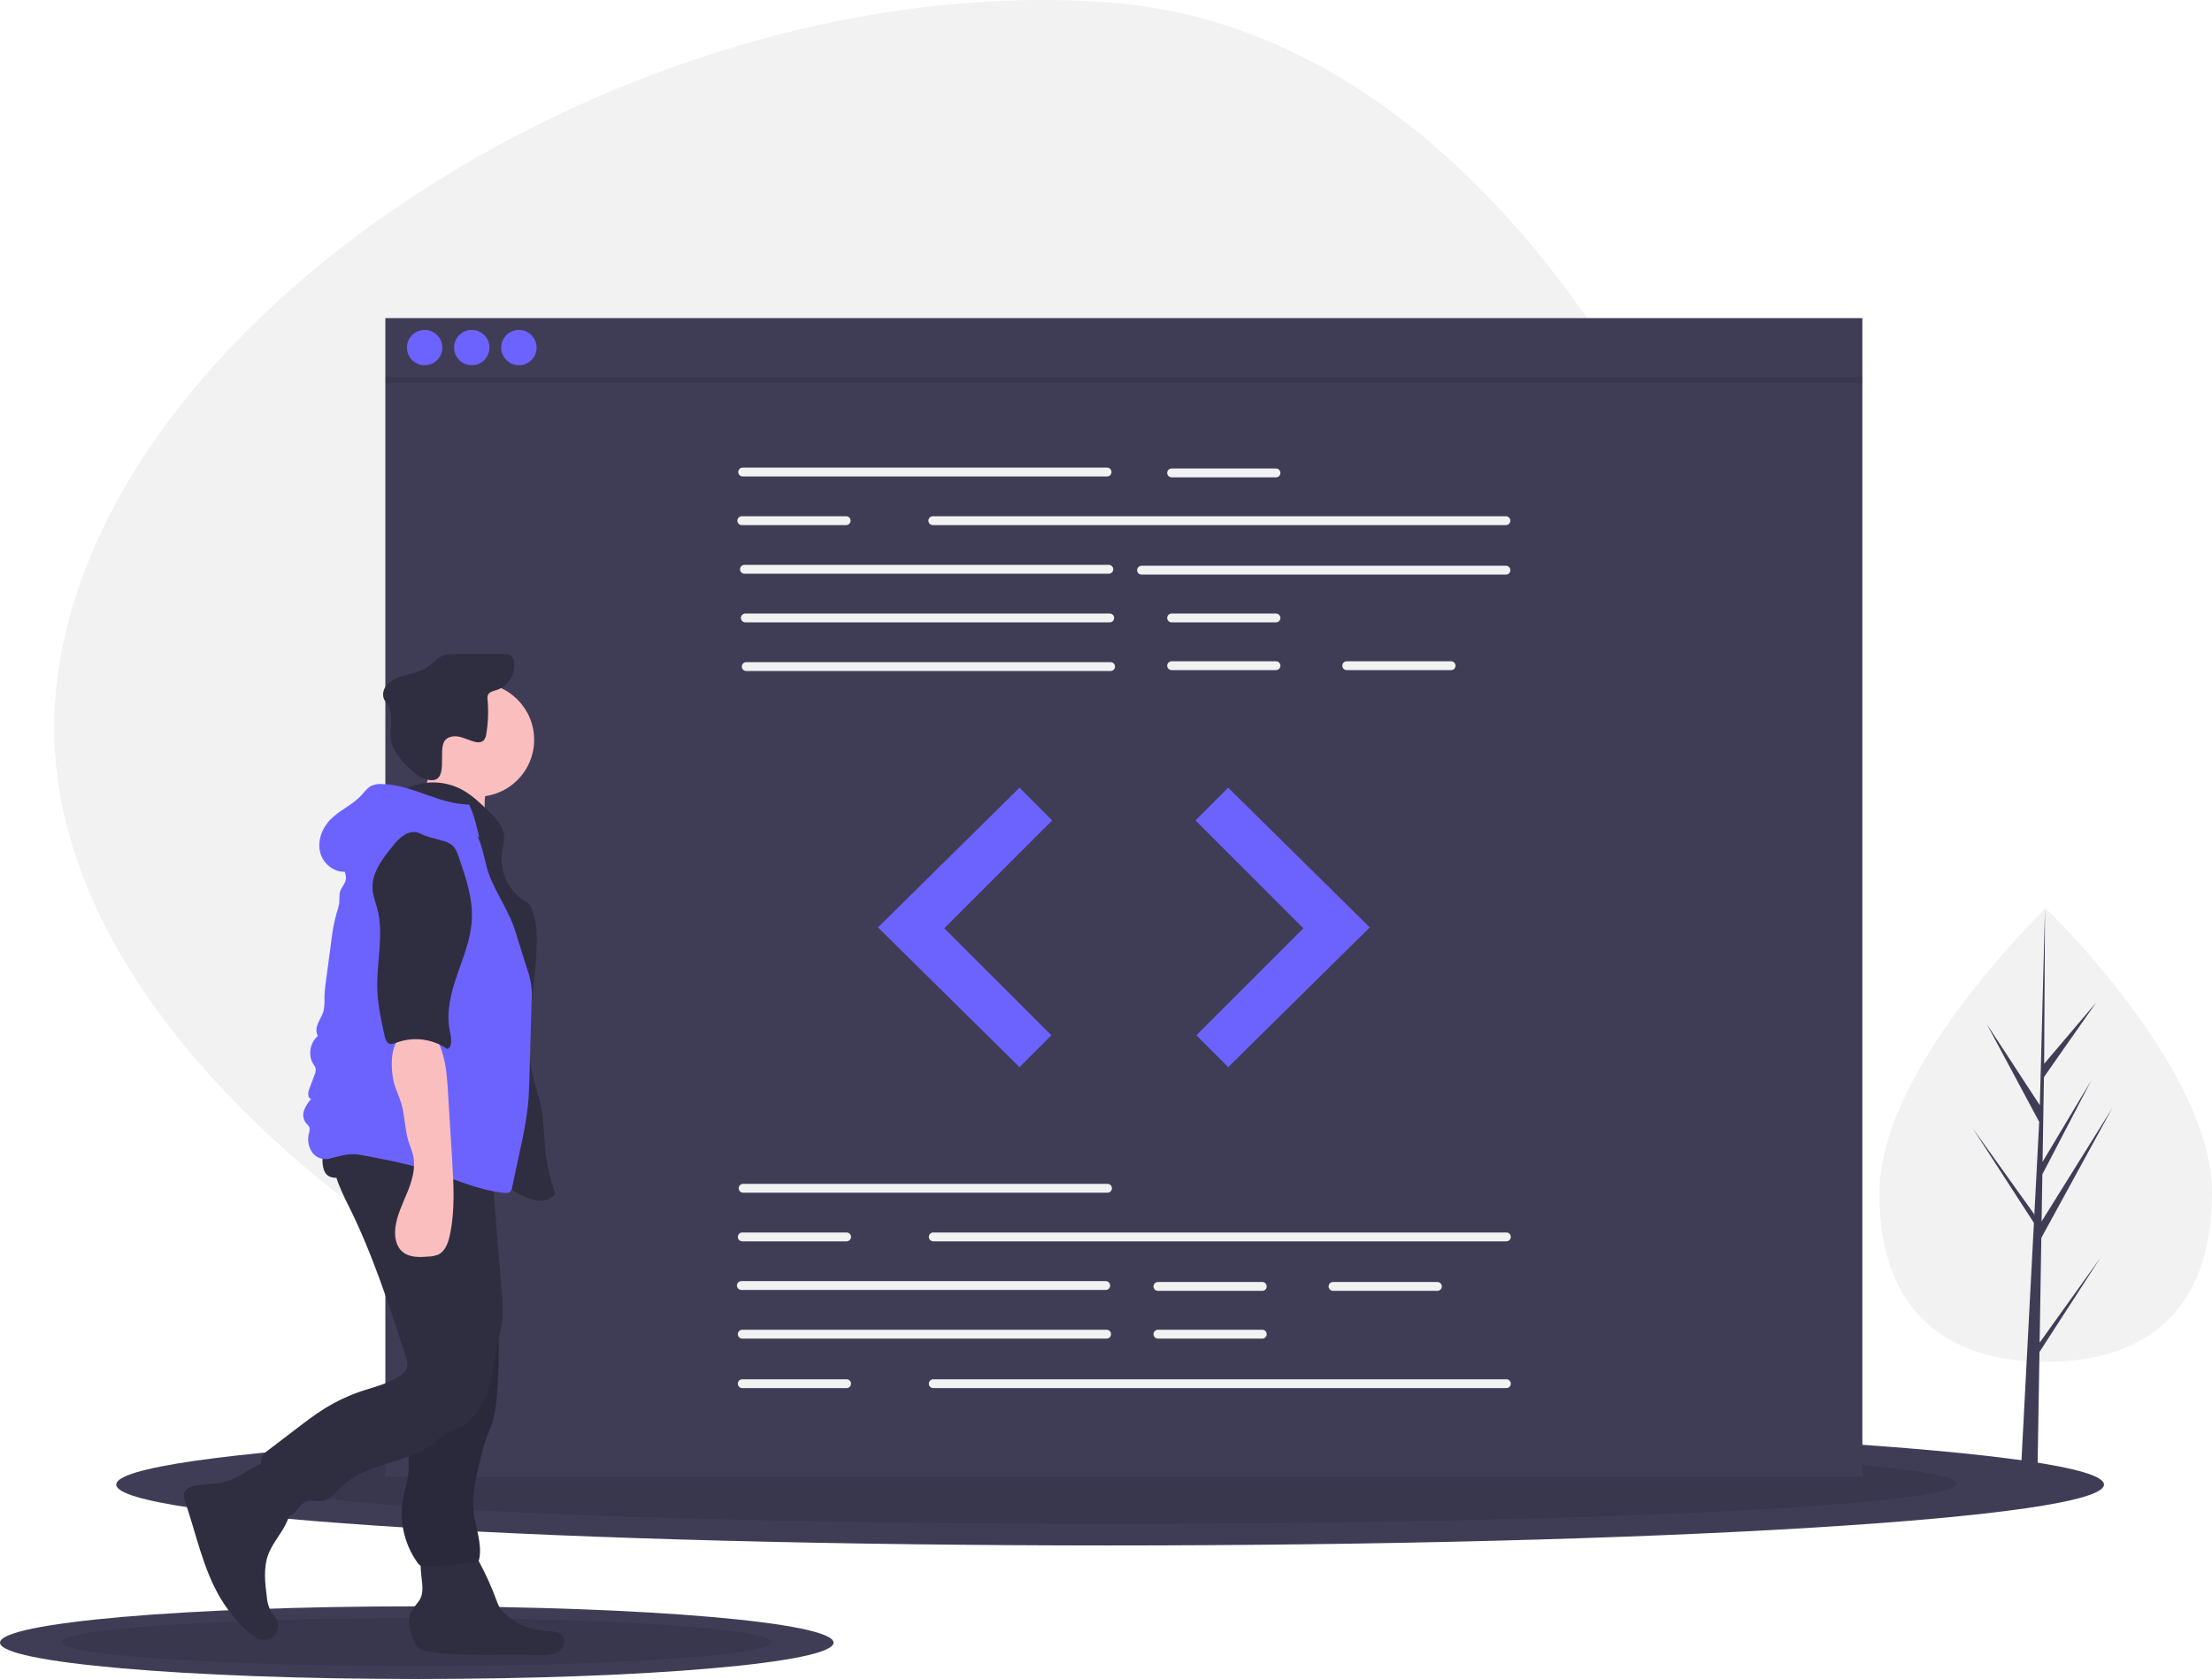
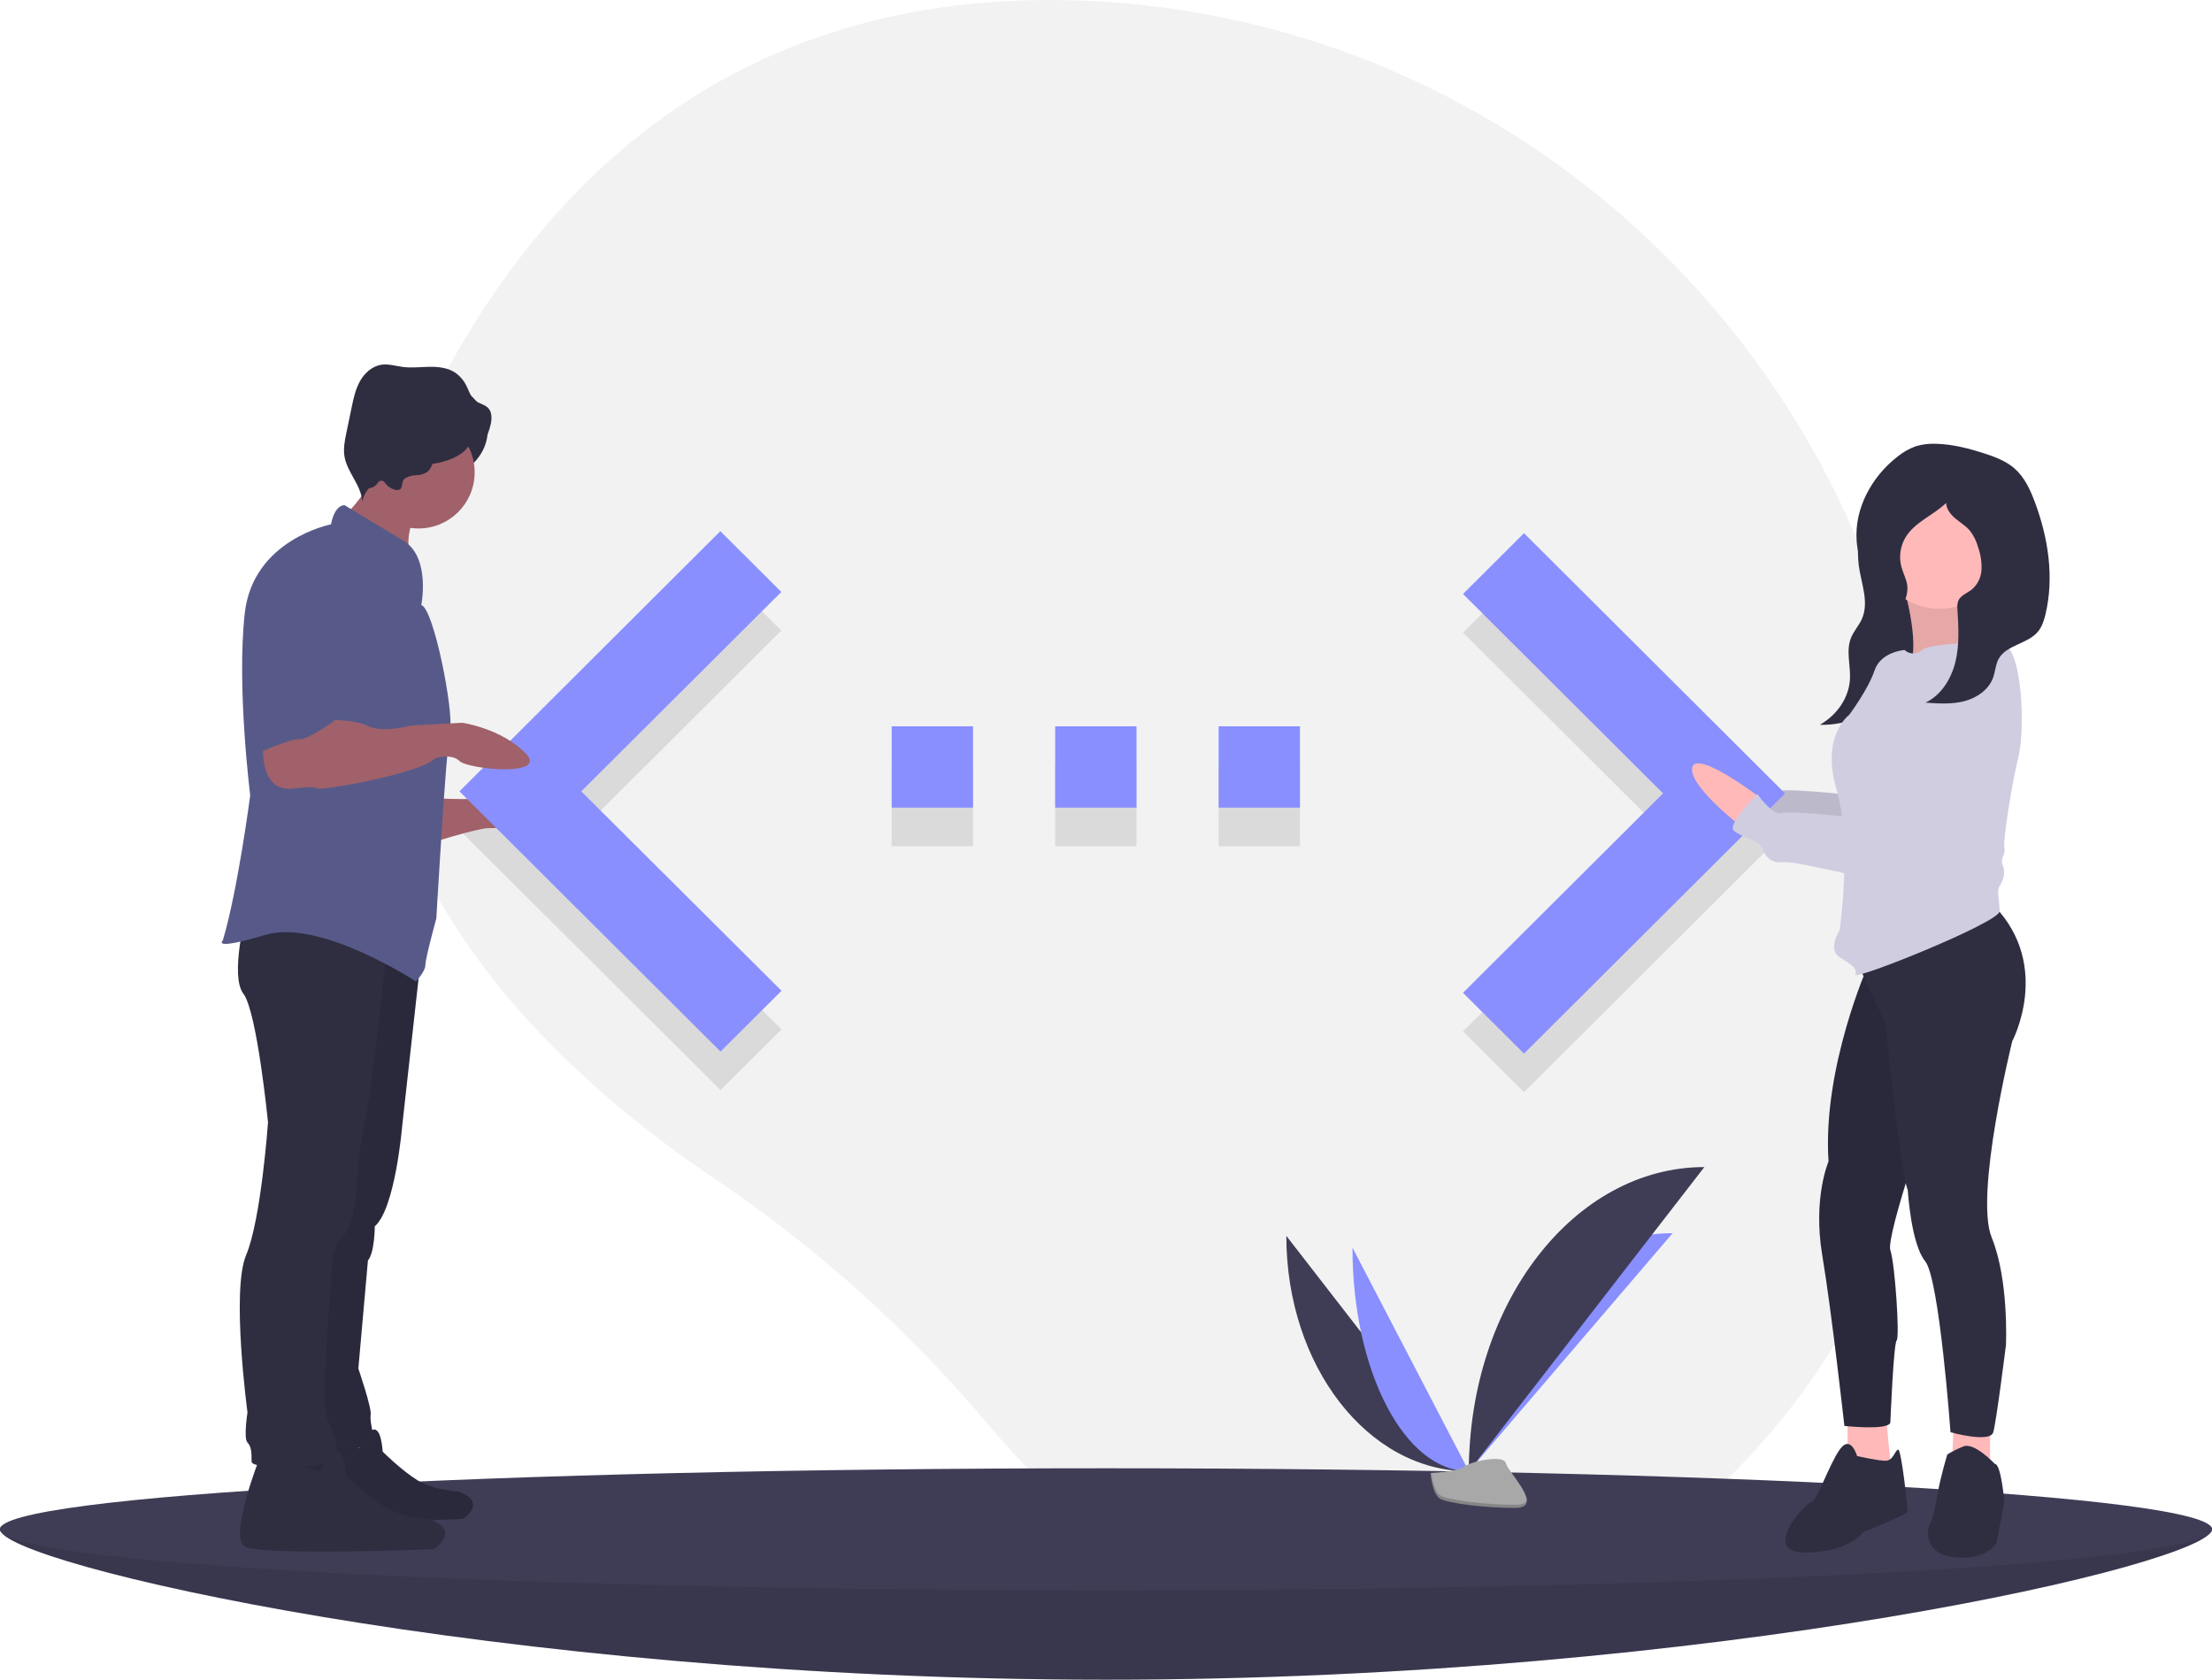
- <svg xmlns="http://www.w3.org/2000/svg" id="a594ac37-6d44-4297-8862-1cbd9c01c0b7" data-name="Layer 1" width="1126.194" height="855" viewBox="0 0 1126.194 855">
-   <path d="M581.768,778.438C339.369,759.991,50.297,572.172,65.014,378.781S359.7,5.358,602.099,23.805,984.031,403.667,969.314,597.058,824.166,796.885,581.768,778.438Z" transform="translate(-36.90323 -22.5)" fill="#f2f2f2" />
-   <ellipse cx="565.194" cy="756" rx="506" ry="31" fill="#3f3d56" />
-   <ellipse cx="565.194" cy="755.5" rx="431" ry="20.5" opacity="0.1" />
-   <ellipse cx="212.194" cy="836.5" rx="212.194" ry="18.5" fill="#3f3d56" />
-   <ellipse cx="212.194" cy="836.202" rx="180.742" ry="12.234" opacity="0.1" />
-   <rect x="196.194" y="162" width="752" height="590" fill="#3f3d56" />
-   <path d="M600.541,265.129H415.024a2.251,2.251,0,1,1,0-4.503H600.541a2.251,2.251,0,0,1,0,4.503Z" transform="translate(-36.90323 -22.5)" fill="#f2f2f2" />
-   <path d="M803.62,289.895H511.835a2.251,2.251,0,0,1,0-4.503H803.62a2.251,2.251,0,1,1,0,4.503Z" transform="translate(-36.90323 -22.5)" fill="#f2f2f2" />
-   <path d="M601.442,314.661H415.924a2.251,2.251,0,1,1,0-4.503H601.442a2.251,2.251,0,1,1,0,4.503Z" transform="translate(-36.90323 -22.5)" fill="#f2f2f2" />
-   <path d="M803.62,315.111H618.102a2.251,2.251,0,0,1,0-4.503H803.62a2.251,2.251,0,1,1,0,4.503Z" transform="translate(-36.90323 -22.5)" fill="#f2f2f2" />
-   <path d="M601.892,339.426H416.374a2.251,2.251,0,0,1,0-4.503H601.892a2.251,2.251,0,1,1,0,4.503Z" transform="translate(-36.90323 -22.5)" fill="#f2f2f2" />
-   <path d="M602.342,364.192H416.825a2.251,2.251,0,0,1,0-4.503H602.342a2.251,2.251,0,1,1,0,4.503Z" transform="translate(-36.90323 -22.5)" fill="#f2f2f2" />
-   <path d="M686.546,265.579H633.412a2.251,2.251,0,0,1,0-4.503h53.134a2.251,2.251,0,1,1,0,4.503Z" transform="translate(-36.90323 -22.5)" fill="#f2f2f2" />
-   <path d="M686.546,339.426H633.412a2.251,2.251,0,0,1,0-4.503h53.134a2.251,2.251,0,1,1,0,4.503Z" transform="translate(-36.90323 -22.5)" fill="#f2f2f2" />
-   <path d="M686.546,363.742H633.412a2.251,2.251,0,1,1,0-4.503h53.134a2.251,2.251,0,1,1,0,4.503Z" transform="translate(-36.90323 -22.5)" fill="#f2f2f2" />
-   <path d="M775.702,363.742H722.569a2.251,2.251,0,0,1,0-4.503h53.134a2.251,2.251,0,1,1,0,4.503Z" transform="translate(-36.90323 -22.5)" fill="#f2f2f2" />
-   <path d="M467.707,289.895H414.573a2.251,2.251,0,0,1,0-4.503h53.134a2.251,2.251,0,0,1,0,4.503Z" transform="translate(-36.90323 -22.5)" fill="#f2f2f2" />
-   <path d="M600.766,629.861H415.249a2.251,2.251,0,0,1,0-4.503H600.766a2.251,2.251,0,0,1,0,4.503Z" transform="translate(-36.90323 -22.5)" fill="#f2f2f2" />
-   <path d="M599.866,679.392H414.348a2.251,2.251,0,1,1,0-4.503H599.866a2.251,2.251,0,0,1,0,4.503Z" transform="translate(-36.90323 -22.5)" fill="#f2f2f2" />
-   <path d="M600.316,704.158H414.798a2.251,2.251,0,1,1,0-4.503H600.316a2.251,2.251,0,1,1,0,4.503Z" transform="translate(-36.90323 -22.5)" fill="#f2f2f2" />
-   <path d="M679.566,679.842H626.433a2.251,2.251,0,0,1,0-4.503h53.134a2.251,2.251,0,0,1,0,4.503Z" transform="translate(-36.90323 -22.5)" fill="#f2f2f2" />
-   <path d="M679.566,704.158H626.433a2.251,2.251,0,0,1,0-4.503h53.134a2.251,2.251,0,1,1,0,4.503Z" transform="translate(-36.90323 -22.5)" fill="#f2f2f2" />
-   <path d="M768.723,679.842H715.589a2.251,2.251,0,1,1,0-4.503h53.134a2.251,2.251,0,0,1,0,4.503Z" transform="translate(-36.90323 -22.5)" fill="#f2f2f2" />
-   <path d="M803.845,654.626H512.06a2.251,2.251,0,0,1,0-4.503H803.845a2.251,2.251,0,0,1,0,4.503Z" transform="translate(-36.90323 -22.5)" fill="#f2f2f2" />
-   <path d="M467.932,654.626H414.798a2.251,2.251,0,0,1,0-4.503H467.932a2.251,2.251,0,0,1,0,4.503Z" transform="translate(-36.90323 -22.5)" fill="#f2f2f2" />
-   <path d="M803.845,729.374H512.06a2.251,2.251,0,1,1,0-4.503H803.845a2.251,2.251,0,0,1,0,4.503Z" transform="translate(-36.90323 -22.5)" fill="#f2f2f2" />
-   <path d="M467.932,729.374H414.798a2.251,2.251,0,1,1,0-4.503H467.932a2.251,2.251,0,1,1,0,4.503Z" transform="translate(-36.90323 -22.5)" fill="#f2f2f2" />
-   <polygon points="519.06 401.13 447.014 472.275 519.06 543.42 535.27 527.21 480.786 472.725 535.72 417.79 519.06 401.13" fill="#6c63ff" />
-   <polygon points="625.327 401.13 697.373 472.275 625.327 543.42 609.117 527.21 663.602 472.725 608.667 417.79 625.327 401.13" fill="#6c63ff" />
-   <circle cx="216.194" cy="177" r="9" fill="#6c63ff" />
-   <circle cx="240.194" cy="177" r="9" fill="#6c63ff" />
-   <circle cx="264.194" cy="177" r="9" fill="#6c63ff" />
-   <rect x="196.194" y="192" width="752" height="3" opacity="0.1" />
-   <path d="M1163.097,629.954c0,63.771-37.911,86.038-84.676,86.038s-84.676-22.266-84.676-86.038,84.676-144.898,84.676-144.898S1163.097,566.182,1163.097,629.954Z" transform="translate(-36.90323 -22.5)" fill="#f2f2f2" />
-   <polygon points="1038.433 683.736 1039.3 630.365 1075.391 564.338 1039.436 621.993 1039.826 597.995 1064.699 550.226 1039.929 591.645 1039.929 591.645 1040.63 548.484 1067.265 510.453 1040.74 541.697 1041.178 462.556 1038.425 567.325 1038.651 563.003 1011.571 521.552 1038.217 571.3 1035.694 619.503 1035.619 618.223 1004.4 574.602 1035.524 622.743 1035.209 628.771 1035.152 628.862 1035.178 629.357 1028.776 751.653 1037.329 751.653 1038.355 688.485 1069.404 640.461 1038.433 683.736" fill="#3f3d56" />
-   <path d="M159.525,773.591a43.126,43.126,0,0,1-8.178,3.503c-5.079,1.387-10.507.878-15.637,2.063-2.1.485-4.386,1.499-5.054,3.549-.49,1.503.043,3.127.553,4.623,5.669,16.62,9.085,34.266,18.125,49.321a74.641,74.641,0,0,0,13.993,16.988c2.055,1.852,4.384,3.664,7.135,3.955a7.248,7.248,0,0,0,7.371-10.182c-.811-1.801-2.317-3.196-3.289-4.916a18.757,18.757,0,0,1-1.819-6.991c-.893-7.108-1.754-14.538.709-21.265,1.652-4.512,4.682-8.359,7.206-12.447s4.622-8.772,4.06-13.544c-.383-3.257-1.972-6.237-3.65-9.054-1.681-2.823-5.005-10.408-8.383-11.35C169.16,766.864,162.583,772.024,159.525,773.591Z" transform="translate(-36.90323 -22.5)" fill="#2f2e41" />
-   <path d="M251.96,831a14.019,14.019,0,0,1-.663,4.745c-1.058,2.793-3.681,4.706-5.036,7.367-1.885,3.701-1.031,8.174.218,12.135.783,2.483,1.81,5.067,3.912,6.603a12.893,12.893,0,0,0,5.954,1.907c18.036,2.496,36.358,1.064,54.559,1.587,3.317.095,6.829.211,9.725-1.41s4.686-5.697,2.717-8.368c-1.769-2.399-5.265-2.376-8.242-2.518a33.912,33.912,0,0,1-20.913-8.615,15.112,15.112,0,0,1-2.933-3.377,20.753,20.753,0,0,1-1.534-3.518,156.799,156.799,0,0,0-9.084-20.119c-.979-1.815-2.087-3.705-3.906-4.676a10.323,10.323,0,0,0-4.239-.926c-4.536-.294-16.283-1.838-19.791,1.69C249.461,816.768,252.032,826.86,251.96,831Z" transform="translate(-36.90323 -22.5)" fill="#2f2e41" />
-   <circle cx="242.971" cy="376.72" r="28.975" fill="#fbbebe" />
-   <path d="M253.709,423.146c-1.723,4.614-4.647,8.947-8.9,11.43l40.075,8.175a42.453,42.453,0,0,1-.562-17.869,10.3,10.3,0,0,0,.24-4.409c-.754-2.907-4.026-4.307-6.955-4.974-7.314-1.667-13.782-2.561-20.579-5.792C254.95,413.263,255.241,419.045,253.709,423.146Z" transform="translate(-36.90323 -22.5)" fill="#fbbebe" />
-   <path d="M244.474,423.727a31.338,31.338,0,0,1,27.313.714c5.138,2.707,9.392,6.794,13.572,10.826,3.853,3.717,7.962,7.972,8.236,13.319.132,2.59-.676,5.123-1.084,7.684a25.766,25.766,0,0,0,13.78,26.469c3.184,5.303,3.841,11.729,3.889,17.914.185,23.436-7.209,47.161-1.93,69.995,1.239,5.361,3.162,10.554,4.232,15.951,1.387,6.991,1.318,14.18,2.044,21.27a95.266,95.266,0,0,0,5.113,22.495c-1.744,2.774-5.374,3.837-8.642,3.613s-6.325-1.643-9.242-3.136c-14.123-7.227-27.059-16.757-41.687-22.9-9.678-4.064-19.987-6.595-29.376-11.288s-18.12-12.142-20.99-22.238c-1.241-4.365-1.318-8.965-1.385-13.503-.285-19.114-.55-38.436,3.61-57.094,3.669-16.454,10.741-32.194,12.284-48.981.502-5.464.513-11.314,3.566-15.873C232.091,432.52,241.409,430.851,244.474,423.727Z" transform="translate(-36.90323 -22.5)" fill="#2f2e41" />
-   <path d="M263.395,399.629c1.707-2.227,5-2.531,7.728-1.872s5.243,2.064,7.997,2.599a4.675,4.675,0,0,0,3.743-.526,5.444,5.444,0,0,0,1.615-3.57,68.163,68.163,0,0,0,.671-17.38,5.147,5.147,0,0,1,.159-2.437c.682-1.643,2.763-2.035,4.462-2.562a13.316,13.316,0,0,0,9.013-13.633,5.421,5.421,0,0,0-1.657-3.741c-1.175-.958-2.82-1.016-4.336-1.029q-11.683-.094-23.367.006c-2.883.025-5.91.096-8.409,1.533-1.848,1.063-3.222,2.773-4.88,4.112-4.326,3.491-10.178,4.201-15.441,5.991a15.308,15.308,0,0,0-6.768,4.036c-1.75,2-2.592,4.973-1.493,7.393a26.252,26.252,0,0,0,1.887,2.904c3.105,4.964,1.038,11.403,1.501,17.24.579,7.288,11.365,19.112,18.679,20.836C266.308,422.311,259.486,404.414,263.395,399.629Z" transform="translate(-36.90323 -22.5)" fill="#2f2e41" />
-   <path d="M247.037,719.183c.745,5.322,1.701,10.662,1.445,16.029-.357,7.494-3.059,14.714-3.559,22.199-.373,5.591.49,11.242-.287,16.791-.497,3.553-1.656,6.978-2.373,10.494a43.395,43.395,0,0,0,6.973,33.265,5.448,5.448,0,0,0,2.023,1.961,5.714,5.714,0,0,0,2.508.332,179.947,179.947,0,0,0,25.17-2.287,2.414,2.414,0,0,0,1.616-.713,2.266,2.266,0,0,0,.351-.954c1.544-7.936-1.977-15.893-2.872-23.928-.956-8.58,1.103-17.177,3.146-25.565a113.548,113.548,0,0,1,3.467-12.228c.988-2.697,2.181-5.321,3.037-8.063a61.46,61.46,0,0,0,2.202-13.203q.892-10.575.945-21.199a88.958,88.958,0,0,0-1.665-20.01c-1.878-8.338-5.724-16.081-9.536-23.73a15.029,15.029,0,0,0-5.618,2.67,125.38,125.38,0,0,1-15.35,8.481c-3.567,1.657-10.522,2.833-12.786,6.286-2.232,3.405-.792,10.351-.621,14.106Q245.694,709.584,247.037,719.183Z" transform="translate(-36.90323 -22.5)" fill="#2f2e41" />
-   <path d="M247.037,719.183c.745,5.322,1.701,10.662,1.445,16.029-.357,7.494-3.059,14.714-3.559,22.199-.373,5.591.49,11.242-.287,16.791-.497,3.553-1.656,6.978-2.373,10.494a43.395,43.395,0,0,0,6.973,33.265,5.448,5.448,0,0,0,2.023,1.961,5.714,5.714,0,0,0,2.508.332,179.947,179.947,0,0,0,25.17-2.287,2.414,2.414,0,0,0,1.616-.713,2.266,2.266,0,0,0,.351-.954c1.544-7.936-1.977-15.893-2.872-23.928-.956-8.58,1.103-17.177,3.146-25.565a113.548,113.548,0,0,1,3.467-12.228c.988-2.697,2.181-5.321,3.037-8.063a61.46,61.46,0,0,0,2.202-13.203q.892-10.575.945-21.199a88.958,88.958,0,0,0-1.665-20.01c-1.878-8.338-5.724-16.081-9.536-23.73a15.029,15.029,0,0,0-5.618,2.67,125.38,125.38,0,0,1-15.35,8.481c-3.567,1.657-10.522,2.833-12.786,6.286-2.232,3.405-.792,10.351-.621,14.106Q245.694,709.584,247.037,719.183Z" transform="translate(-36.90323 -22.5)" opacity="0.1" />
-   <path d="M207.864,605.518c-3.848,10.359,1.808,21.554,6.722,31.452,12.106,24.386,20.513,50.407,28.874,76.317.626,1.941,1.252,4.058.554,5.974a7.825,7.825,0,0,1-2.822,3.347c-5.765,4.379-13.107,5.939-19.975,8.23a90.184,90.184,0,0,0-18.943,8.88c-4.977,3.084-9.639,6.644-14.292,10.197l-14.812,11.312a9.903,9.903,0,0,0-2.476,2.397c-1.429,2.241-.843,5.167-.132,7.728a131.432,131.432,0,0,0,7.252,19.792,6.911,6.911,0,0,0,2.63,3.447c2.312,1.242,5.14-.405,6.905-2.347s3.292-4.359,5.781-5.193c2.486-.833,5.222.176,7.818-.189,4.199-.589,6.986-4.457,10.013-7.426,12.365-12.131,33.01-11.251,46.612-21.977a59.228,59.228,0,0,1,6.231-4.868c2.3-1.359,4.907-2.105,7.293-3.307,7.257-3.654,11.819-11.209,14.262-18.957s3.141-15.928,4.897-23.861c.908-4.101,2.103-8.158,2.507-12.338a66.094,66.094,0,0,0-.253-11.666L287.604,621.748c-.4-4.943-.8-9.892-1.576-14.791-14.577.521-29.143,1.108-43.728,1.28C230.695,608.374,218.876,609.186,207.864,605.518Z" transform="translate(-36.90323 -22.5)" fill="#2f2e41" />
-   <path d="M202.506,619.721c1.977,3.18,6.79,3.114,10.104,1.371s5.889-4.673,9.211-6.401c4.464-2.323,9.746-2.235,14.776-2.093,7.964.225,16.025.464,23.687,2.647,7.925,2.257,15.64,6.603,23.834,5.736,1.426-.151,2.985-.56,3.761-1.766a5.544,5.544,0,0,0,.62-2.836l.268-7.159a6.464,6.464,0,0,0-.57-3.625,6.082,6.082,0,0,0-2.716-2.079c-11.663-5.646-24.965-6.697-37.915-7.141q-9.875-.338-19.757-.278c-5.591.034-12.303-.775-17.739.719C202.774,598.82,198.805,613.769,202.506,619.721Z" transform="translate(-36.90323 -22.5)" fill="#2f2e41" />
-   <path d="M275.742,432.226c-15.282-.135-29.131-10.223-44.412-10.468a11.514,11.514,0,0,0-5.393.93c-2.129,1.073-3.529,3.147-5.147,4.898-4.518,4.893-11.061,7.505-15.703,12.281-4.352,4.478-6.773,11.15-5.055,17.153s8.204,10.608,14.279,9.165A36.801,36.801,0,0,1,228.65,446.706a72.887,72.887,0,0,1,11.205-5.882c6.868-3.112,14.548-6.283,21.718-3.95a30.638,30.638,0,0,1,7.409,4.04l11.954,8.03C279.543,443.45,278.29,437.288,275.742,432.226Z" transform="translate(-36.90323 -22.5)" fill="#6c63ff" />
-   <path d="M212.552,460.874c-2.029,2.532.894,6.2.447,9.413-.297,2.135-2.054,3.765-2.786,5.793-.758,2.1-.356,4.427-.643,6.641a28.489,28.489,0,0,1-1.275,4.73,84.975,84.975,0,0,0-2.686,14.026l-2.675,19.976a75.681,75.681,0,0,0-.846,9.078,27.107,27.107,0,0,1-.452,6.787c-.592,2.183-1.904,4.093-2.786,6.175s-1.291,4.602-.099,6.524c-3.991,3.325-5.178,9.854-2.387,14.235a7.899,7.899,0,0,1,1.23,2.265,5.82,5.82,0,0,1-.542,3.34l-2.705,7.207c-.692,1.845-.911,4.653,1.014,5.074a17.006,17.006,0,0,0-3.651,5.767,6.866,6.866,0,0,0,.972,6.506,8.289,8.289,0,0,1,1.694,2.056,5.473,5.473,0,0,1-.196,3.243,11.906,11.906,0,0,0,1.473,9.333,8.371,8.371,0,0,0,8.418,3.609c5.41-1.22,10.272-3.147,15.728-2.146,11.746,2.155,23.53,4.32,34.906,7.952,12.984,4.145,25.556,10.224,39.126,11.5a3.798,3.798,0,0,0,2.617-.407,3.931,3.931,0,0,0,1.21-2.488q2.097-9.832,4.194-19.665a202.363,202.363,0,0,0,3.855-22.028c.477-4.781.614-9.589.749-14.392l1.081-38.231a38.197,38.197,0,0,0-2.2-16.62l-6.217-19.848c-3.548-11.327-11.688-21.371-14.586-32.882-1.834-7.285-3.189-15.103-8.108-20.781-7.012-8.095-19.145-9.354-29.764-7.962-4.797.629-9.636,1.714-13.785,4.202-4.798,2.877-8.333,7.409-11.753,11.836C218.305,454.343,215.436,457.276,212.552,460.874Z" transform="translate(-36.90323 -22.5)" fill="#6c63ff" />
-   <path d="M237.347,573.323c.875,3.773,2.712,7.251,3.837,10.957,1.884,6.209,1.724,12.896,3.605,19.106.789,2.606,1.933,5.109,2.5,7.773,1.321,6.211-.608,12.636-3.003,18.516s-5.313,11.678-6.091,17.98c-.548,4.438.239,9.45,3.66,12.331,3.552,2.99,8.713,2.788,13.339,2.39a14.016,14.016,0,0,0,4.841-1.008c3.538-1.674,5.028-5.86,5.855-9.685,2.771-12.819,1.98-26.106,1.174-39.197l-2.106-34.234c-.405-6.591-.84-13.318-2.871-19.646-.739-2.302-2.026-6.954-4.129-8.424-2.083-1.456-8.03-1.521-10.609-1.642C235.251,547.97,235.387,564.856,237.347,573.323Z" transform="translate(-36.90323 -22.5)" fill="#fbbebe" />
-   <path d="M250.751,446.923c-2.471-1.294-5.584-.736-7.972.704a24.568,24.568,0,0,0-5.972,5.798c-5.339,6.517-10.991,13.995-10.199,22.382.297,3.145,1.501,6.121,2.317,9.172,3.579,13.38-.379,27.53.075,41.373.262,7.999,2.003,15.866,3.736,23.679.354,1.595.92,3.44,2.463,3.977,1.159.403,2.41-.115,3.557-.551A28.371,28.371,0,0,1,264.721,556.731c2.865-1.529,1.791-6.363,1.149-9.546-1.908-9.458.682-19.214,3.828-28.335s6.911-18.23,7.432-27.865c.591-10.916-3.029-21.571-6.6-31.903-.779-2.255-1.631-4.62-3.439-6.178a13.665,13.665,0,0,0-5.203-2.377C258.096,449.406,254.255,448.758,250.751,446.923Z" transform="translate(-36.90323 -22.5)" fill="#2f2e41" />
+ <svg xmlns="http://www.w3.org/2000/svg" id="a6ee8617-cc99-4eb9-a93b-e1a7e83c9724" data-name="Layer 1" width="1088" height="826.294" viewBox="0 0 1088 826.294">
+   <path d="M990.987,366.241C943.167,178.201,777.934,42.463,583.985,37.019,481.451,34.141,373.556,68.147,295,187.147c-140.427,212.725,8.63,359.725,112.547,429.576A650.24,650.24,0,0,1,541.95,737.523C612.143,820.819,747.179,924.325,908,762.147,1024.564,644.6,1022.84,491.494,990.987,366.241Z" transform="translate(-56 -36.85319)" fill="#f2f2f2" />
+   <polygon points="719.6 507.394 818 409.294 719.6 311.194 749.6 281.294 878 409.294 749.6 537.294 719.6 507.394 719.6 507.394" opacity="0.1" />
+   <path d="M494.6,453.147h40v-40h-40Zm200.8-40h-40v40h40Zm-120.4,40h40v-40H575Z" transform="translate(-56 -36.85319)" opacity="0.1" />
+   <polygon points="384.4 506.394 285.9 408.294 384.3 310.194 354.3 280.294 226 408.294 354.4 536.294 384.4 506.394" opacity="0.1" />
+   <path d="M1144,789.147c0,16.569-243.557,74-544,74s-544-57.431-544-74,243.557,14,544,14S1144,772.578,1144,789.147Z" transform="translate(-56 -36.85319)" fill="#3f3d56" />
+   <path d="M1144,789.147c0,16.569-243.557,74-544,74s-544-57.431-544-74,243.557,14,544,14S1144,772.578,1144,789.147Z" transform="translate(-56 -36.85319)" opacity="0.1" />
+   <ellipse cx="544" cy="752.294" rx="544" ry="30" fill="#3f3d56" />
+   <path d="M688.696,644.806c0,64.016,40.16,115.817,89.791,115.817" transform="translate(-56 -36.85319)" fill="#3f3d56" />
+   <path d="M778.487,760.623c0-64.735,44.817-117.118,100.201-117.118" transform="translate(-56 -36.85319)" fill="#898fff" />
+   <path d="M721.229,650.609c0,60.809,25.61,110.014,57.258,110.014" transform="translate(-56 -36.85319)" fill="#898fff" />
+   <path d="M778.487,760.623c0-82.717,51.801-149.651,115.817-149.651" transform="translate(-56 -36.85319)" fill="#3f3d56" />
+   <path d="M759.597,761.44s12.734-.392,16.571-3.125,19.588-5.996,20.54-1.613,19.137,21.798,4.76,21.914-33.404-2.239-37.235-4.573S759.597,761.44,759.597,761.44Z" transform="translate(-56 -36.85319)" fill="#a8a8a8" />
+   <path d="M801.725,777.09c-14.376.116-33.404-2.239-37.235-4.573-2.917-1.777-4.079-8.153-4.468-11.094-.269.012-.425.017-.425.017s.807,10.27,4.637,12.603,22.858,4.689,37.235,4.573c4.15-.033,5.583-1.51,5.505-3.697C806.397,776.24,804.814,777.065,801.725,777.09Z" transform="translate(-56 -36.85319)" opacity="0.2" />
+   <path d="M921.533,419.706s-30.788-23.376-33.125-14.807,22.591,28.044,22.591,28.044Z" transform="translate(-56 -36.85319)" fill="#ffb9b9" />
+   <path d="M921.533,419.706s-30.788-23.376-33.125-14.807,22.591,28.044,22.591,28.044Z" transform="translate(-56 -36.85319)" opacity="0.1" />
+   <path d="M1023.173,345.695s-36.612,65.435-37.391,74.783-.779,10.127-3.895,9.348-45.96-5.453-49.855-3.895-11.685-9.348-11.685-9.348-14.801,14.801-11.685,17.917S921.125,439.174,922.683,443.069s3.895,7.79,10.906,7.011S988.118,462.544,994.35,460.207s7.79-6.232,10.906-6.232,9.348-3.116,9.348-3.895,21.812-42.065,21.812-42.065S1062.122,351.927,1023.173,345.695Z" transform="translate(-56 -36.85319)" fill="#d0cde1" />
+   <path d="M1023.173,345.695s-36.612,65.435-37.391,74.783-.779,10.127-3.895,9.348-45.96-5.453-49.855-3.895-11.685-9.348-11.685-9.348-14.801,14.801-11.685,17.917S921.125,439.174,922.683,443.069s3.895,7.79,10.906,7.011S988.118,462.544,994.35,460.207s7.79-6.232,10.906-6.232,9.348-3.116,9.348-3.895,21.812-42.065,21.812-42.065S1062.122,351.927,1023.173,345.695Z" transform="translate(-56 -36.85319)" opacity="0.1" />
+   <path d="M970.054,302.557a64.789,64.789,0,0,0,.2,12.42c1.183,8.95,5.303,18.279,1.411,26.633-1.413,3.032-3.806,5.675-5.109,8.743-2.759,6.496-.258,13.702-.633,20.616-.484,8.932-6.165,17.538-14.807,22.432,14.763.459,28.804-6.841,38.093-16.788s14.463-22.284,18.341-34.628a75.281,75.281,0,0,0,3.805-17.922,25.835,25.835,0,0,0-1.208-10.386,39.575,39.575,0,0,0-5.342-9.123c-2.326-3.27-4.716-6.605-8.148-9.038-4.227-2.997-12.378-6.006-17.985-5.57C971.793,290.481,970.343,297.783,970.054,302.557Z" transform="translate(-56 -36.85319)" fill="#2f2e41" />
+   <path d="M992.792,327s8.569,30.381,1.558,38.949,42.065-3.895,42.065-3.895-24.149-24.149-12.464-39.728Z" transform="translate(-56 -36.85319)" fill="#ffb9b9" />
+   <path d="M992.792,327s8.569,30.381,1.558,38.949,42.065-3.895,42.065-3.895-24.149-24.149-12.464-39.728Z" transform="translate(-56 -36.85319)" opacity="0.1" />
+   <polygon points="719.6 488.394 818 390.294 719.6 292.194 749.6 262.294 878 390.294 749.6 518.294 719.6 488.394 719.6 488.394" fill="#898fff" />
+   <polygon points="908.748 695.221 908.748 717.812 920.433 731.833 930.56 727.159 927.444 694.442 908.748 695.221" fill="#ffb9b9" />
+   <path d="M969.422,753.107s-3.116-10.906-8.569-3.116-10.906,24.928-14.022,25.707-24.928,24.928-3.116,24.928,28.823-10.127,28.823-10.127,21.812-8.569,21.812-10.127-3.116-30.381-4.674-30.381-2.337,5.453-6.232,5.453S969.422,753.107,969.422,753.107Z" transform="translate(-56 -36.85319)" fill="#2f2e41" />
+   <polygon points="960.941 699.116 960.162 720.149 978.857 727.938 978.857 697.558 960.941 699.116" fill="#ffb9b9" />
+   <path d="M1037.194,757.002s-10.127-10.906-15.58-8.569a53.812,53.812,0,0,0-7.79,3.895s-3.116,10.127-4.674,18.696-2.337,12.464-3.895,15.58-3.116,14.801,12.464,16.359,20.254-7.011,20.254-7.011l3.895-20.254S1040.31,757.002,1037.194,757.002Z" transform="translate(-56 -36.85319)" fill="#2f2e41" />
+   <path d="M974.875,511.62s-22.591,50.634-19.475,96.595c0,0-7.79,17.917-3.116,45.96S963.19,738.306,963.19,738.306s21.033,2.337,22.591-1.558c0,0,1.558-38.949,3.116-40.507s-.779-37.391-3.116-44.402,21.812-76.341,21.812-76.341l-6.232-86.468Z" transform="translate(-56 -36.85319)" fill="#2f2e41" />
+   <path d="M974.875,511.62s-22.591,50.634-19.475,96.595c0,0-7.79,17.917-3.116,45.96S963.19,738.306,963.19,738.306s21.033,2.337,22.591-1.558c0,0,1.558-38.949,3.116-40.507s-.779-37.391-3.116-44.402,21.812-76.341,21.812-76.341l-6.232-86.468Z" transform="translate(-56 -36.85319)" opacity="0.1" />
+   <path d="M968.643,508.504l14.801,31.939s7.011,72.446,10.906,81.794c0,0,1.558,26.486,8.569,35.055s12.464,84.131,12.464,84.131,19.475,5.453,21.033,0,6.232-42.844,6.232-42.844,1.558-31.939-7.011-52.971,10.127-96.595,10.127-96.595,19.475-36.612-8.569-66.214Z" transform="translate(-56 -36.85319)" fill="#2f2e41" />
+   <circle cx="953.93" cy="267.556" r="31.939" fill="#ffb9b9" />
+   <path d="M1039.531,352.706s-33.497,0-38.17,3.895a6.215,6.215,0,0,1-8.569,0s-11.685.779-14.801,10.127-12.464,21.812-12.464,21.812-14.022,10.127-6.232,36.612,1.558,69.33,1.558,69.33-6.232,9.348,0,13.243,8.569,5.453,7.79,8.569,70.888-25.707,70.888-31.16-1.558-10.127,0-12.464,3.116-6.232,1.558-10.127,1.558-4.674.779-8.569,3.895-32.718,7.011-45.181S1051.216,353.485,1039.531,352.706Z" transform="translate(-56 -36.85319)" fill="#d0cde1" />
+   <path d="M921.533,429.054s-30.788-23.376-33.125-14.807S910.998,442.29,910.998,442.29Z" transform="translate(-56 -36.85319)" fill="#ffb9b9" />
+   <path d="M1023.173,356.601s-36.612,65.435-37.391,74.783-.779,10.127-3.895,9.348-45.96-5.453-49.855-3.895-11.685-9.348-11.685-9.348S905.545,442.29,908.661,445.406s12.464,4.674,14.022,8.569,3.895,7.79,10.906,7.011S988.118,473.45,994.35,471.113s7.79-6.232,10.906-6.232,9.348-3.116,9.348-3.895,21.812-42.065,21.812-42.065S1062.122,362.833,1023.173,356.601Z" transform="translate(-56 -36.85319)" fill="#d0cde1" />
+   <path d="M994.114,324.814c-.443-3.163-2.063-6.033-2.894-9.117a18.925,18.925,0,0,1,2.155-14.696c4.581-7.399,13.575-10.676,19.848-16.709.13,3.073,2.262,5.699,4.619,7.675s5.059,3.579,7.055,5.919a23.184,23.184,0,0,1,4.109,8.324,29.246,29.246,0,0,1,1.623,10.917,13.689,13.689,0,0,1-4.731,9.702c-2.336,1.846-5.601,2.901-6.73,5.657a9.644,9.644,0,0,0-.375,4.27c.535,8.57,1.035,17.293-.984,25.64s-6.963,16.41-14.712,20.111c6.368.452,12.87.892,19.049-.715s12.087-5.655,14.217-11.673c1.051-2.969,1.15-6.271,2.643-9.044,3.779-7.018,14.214-7.338,19.34-13.443,2.051-2.443,3.044-5.591,3.779-8.695,4.328-18.265,1.287-37.659-5.302-55.235-2.271-6.058-5.099-12.158-9.97-16.415-4.145-3.623-9.439-5.619-14.673-7.324-7.64-2.488-15.51-4.527-23.54-4.789a29.897,29.897,0,0,0-10.333,1.206,30.722,30.722,0,0,0-9.092,5.179c-12.579,9.788-21.144,25.432-20.007,41.33.688,9.62,4.764,18.724,10,26.823,1.831,2.833,6.158,8.873,10.18,7.092C993.037,335.187,994.593,328.23,994.114,324.814Z" transform="translate(-56 -36.85319)" fill="#2f2e41" />
+   <path d="M494.6,434.147h40v-40h-40Zm200.8-40h-40v40h40Zm-120.4,40h40v-40H575Z" transform="translate(-56 -36.85319)" fill="#898fff" />
+   <ellipse cx="206.206" cy="211.839" rx="33.657" ry="26.252" fill="#2f2e41" />
+   <path d="M267.928,429.429s30.291,2.019,35.676-2.019,28.272,5.385,30.291,10.77-32.311,6.058-37.696,6.058-30.964,8.078-30.964,8.078Z" transform="translate(-56 -36.85319)" fill="#a0616a" />
+   <path d="M205.552,742.992s-14.117,35.599-6.752,39.896,84.702,1.228,84.702,1.228,12.889-7.979-1.841-13.503c0,0-12.276-.614-20.255-5.524s-17.186-14.117-17.186-14.117-.614-13.503-5.524-10.434a12.614,12.614,0,0,0-5.524,8.593Z" transform="translate(-56 -36.85319)" fill="#2f2e41" />
+   <path d="M205.552,742.992s-14.117,35.599-6.752,39.896,84.702,1.228,84.702,1.228,12.889-7.979-1.841-13.503c0,0-12.276-.614-20.255-5.524s-17.186-14.117-17.186-14.117-.614-13.503-5.524-10.434a12.614,12.614,0,0,0-5.524,8.593Z" transform="translate(-56 -36.85319)" opacity="0.1" />
+   <polygon points="384.4 487.394 285.9 389.294 384.3 291.194 354.3 261.294 226 389.294 354.4 517.294 384.4 487.394" fill="#898fff" />
+   <path d="M183.785,753.882s-15.482,39.042-7.405,43.754,92.893,1.346,92.893,1.346,14.136-8.751-2.019-14.809c0,0-13.463-.673-22.214-6.058S226.193,762.633,226.193,762.633s-.673-14.809-6.058-11.443a13.834,13.834,0,0,0-6.058,9.424Z" transform="translate(-56 -36.85319)" fill="#2f2e41" />
+   <path d="M263.216,506.167l-9.424,84.815s-3.366,40.388-13.463,49.139c0,0,0,12.79-3.366,16.828l-4.712,53.178s6.731,19.521,6.058,22.887,2.693,14.136,2.019,15.482-32.311,0-32.311,0l6.731-108.375,20.867-150.783Z" transform="translate(-56 -36.85319)" fill="#2f2e41" />
+   <path d="M263.216,506.167l-9.424,84.815s-3.366,40.388-13.463,49.139c0,0,0,12.79-3.366,16.828l-4.712,53.178s6.731,19.521,6.058,22.887,2.693,14.136,2.019,15.482-32.311,0-32.311,0l6.731-108.375,20.867-150.783Z" transform="translate(-56 -36.85319)" opacity="0.1" />
+   <path d="M246.387,503.475s-7.405,69.333-10.77,84.142a191.451,191.451,0,0,0-4.039,29.618s-.673,21.54-6.731,27.599a18.194,18.194,0,0,0-5.385,13.463s-6.058,67.987-2.693,76.065,6.731,14.809,3.366,20.194-40.388,5.385-40.388,1.346,0-7.405-2.019-9.424,0-14.809,0-14.809-8.078-59.909-.673-77.411,10.77-65.294,10.77-65.294-5.385-54.524-12.116-63.275,1.346-39.715,1.346-39.715Z" transform="translate(-56 -36.85319)" fill="#2f2e41" />
+   <path d="M227.436,288.165c.783,1.783,2.656,2.775,4.361,3.715,9.883,5.445,18.156,13.339,26.306,21.142a30.882,30.882,0,0,1,1.225-20.884c.973-2.253,2.249-4.676,1.553-7.03-.512-1.731-1.986-2.98-3.413-4.084a105.835,105.835,0,0,0-10.41-7.102c-2.52-1.508-7.702-5.522-10.595-5.085-.152,3.908-.231,7.402-1.942,11.054C234.115,280.757,227.735,288.847,227.436,288.165Z" transform="translate(-56 -36.85319)" fill="#a0616a" />
+   <circle cx="205.869" cy="232.369" r="27.599" fill="#a0616a" />
+   <path d="M263.216,334.517s4.712-23.56-8.751-31.637-28.945-17.502-28.945-17.502-4.712-.673-6.731,9.424c0,0-38.369,7.405-42.408,43.754s2.693,89.527,2.693,89.527-6.058,46.447-13.463,71.353c0,0-6.058,5.385,20.867-2.693S260.523,519.63,260.523,519.63s4.712-4.712,4.712-8.078,5.385-22.887,5.385-22.887,4.712-82.796,6.731-92.22S269.274,335.863,263.216,334.517Z" transform="translate(-56 -36.85319)" fill="#575a89" />
+   <path d="M255.365,272.066a11.509,11.509,0,0,1,5.413-1.442,10.301,10.301,0,0,0,5.354-1.595c2.607-2.001,2.798-5.869,4.705-8.546,2.761-3.875,8.27-4.342,13.024-4.148,2.908.119,6.04.292,8.488-1.281,2.514-1.615,3.653-4.657,4.501-7.522,1.002-3.388,1.651-7.531-.833-10.044-1.725-1.745-4.448-2.09-6.364-3.622-1.987-1.589-2.804-4.175-3.884-6.478a17.507,17.507,0,0,0-5.637-7.061c-3.615-2.511-8.231-3.075-12.633-3.028s-8.821.626-13.189.086c-3.579-.443-7.147-1.633-10.715-1.105-4.546.672-8.307,4.102-10.546,8.114s-3.201,8.592-4.133,13.092l-2.535,12.238c-.786,3.796-1.576,7.692-.969,11.521,1.258,7.937,8.277,14.245,8.76,22.266a13.669,13.669,0,0,1,8.343-9.921,2.611,2.611,0,0,1,1.7-.206c.697.223,1.105.92,1.545,1.505,1.153,1.533,4.775,3.859,6.829,2.771C254.427,276.687,253.055,273.632,255.365,272.066Z" transform="translate(-56 -36.85319)" fill="#2f2e41" />
+   <path d="M185.805,397.792s-4.712,29.618,14.809,26.926c0,0,10.097-1.346,11.443,0s51.158-7.405,57.89-14.809c0,0,8.078-2.693,12.116,1.346s44.427,8.078,32.311-4.039-30.964-14.809-30.964-14.809l-25.579,1.346s-13.463,4.039-21.54,0-30.964-2.693-30.964-2.693Z" transform="translate(-56 -36.85319)" fill="#a0616a" />
+   <path d="M213.403,304.226s-30.291,3.366-30.291,47.12v55.87s16.828-7.405,20.194-6.731,16.828-8.751,16.828-8.751,15.482-36.349,14.136-46.447S233.598,305.572,213.403,304.226Z" transform="translate(-56 -36.85319)" fill="#575a89" />
+   <ellipse cx="205.869" cy="215.204" rx="25.916" ry="13.463" fill="#2f2e41" />
+   <ellipse cx="181.636" cy="217.56" rx="9.087" ry="22.55" fill="#2f2e41" />
</svg>
